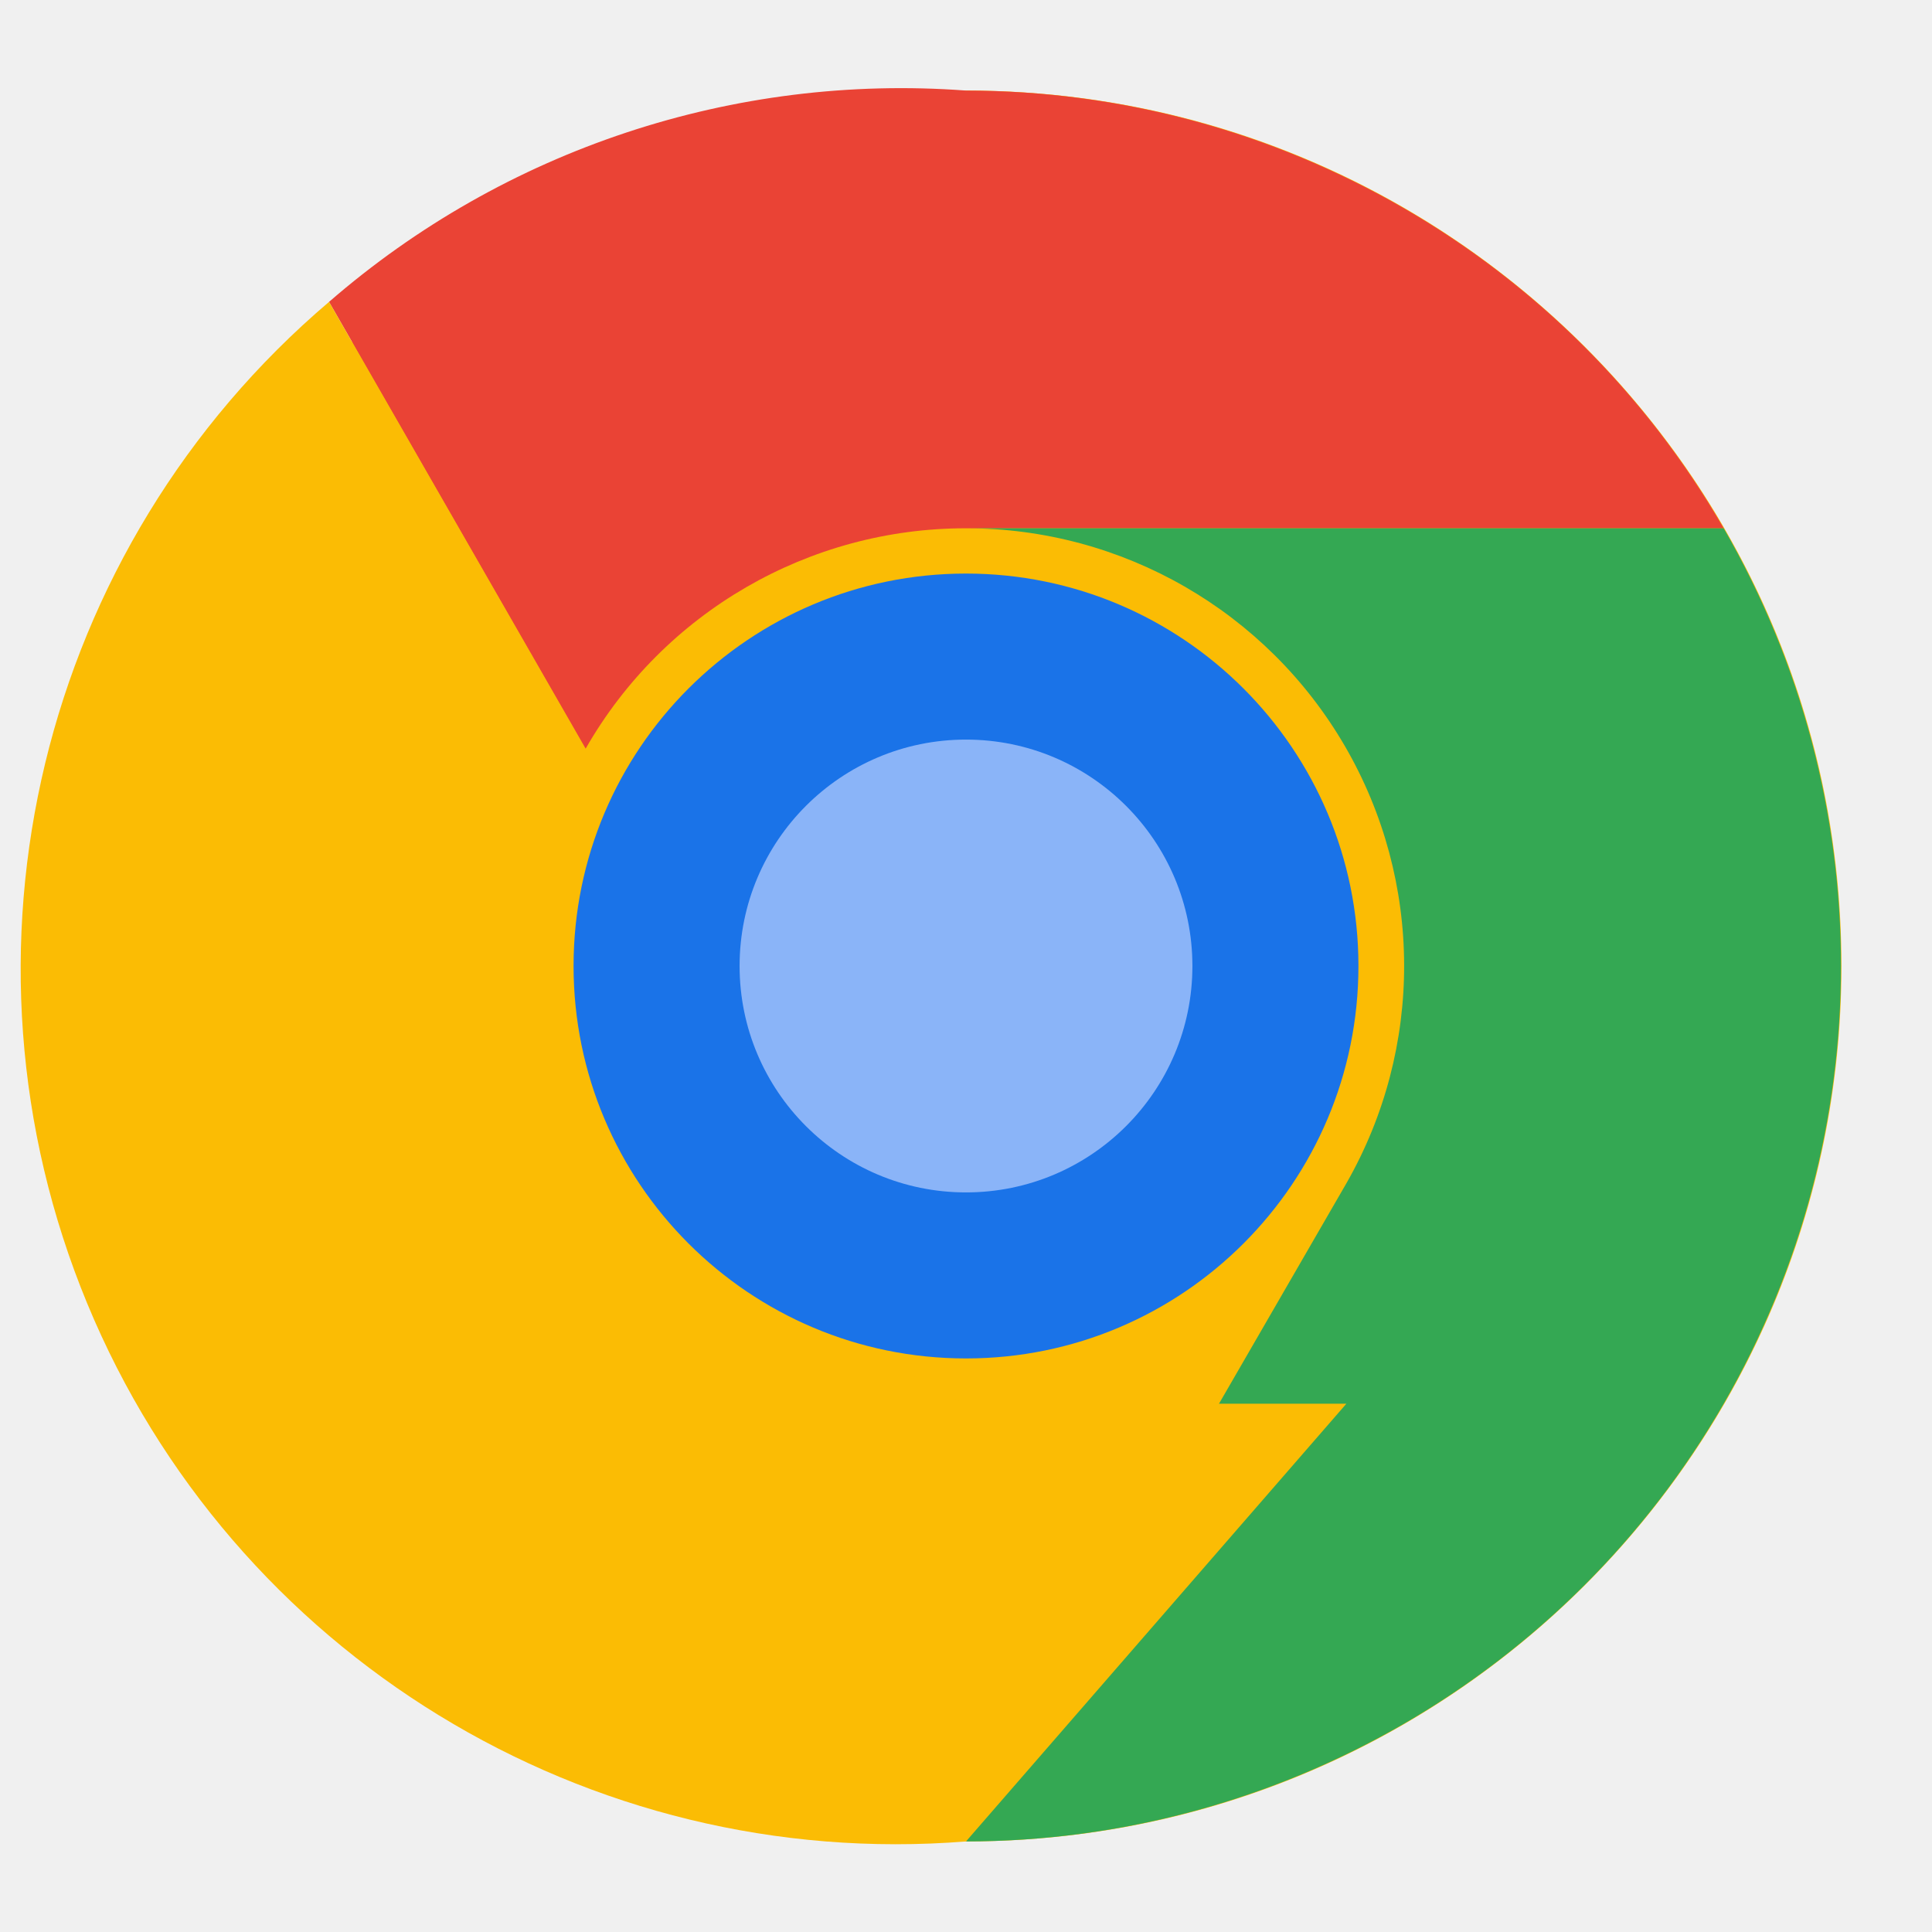
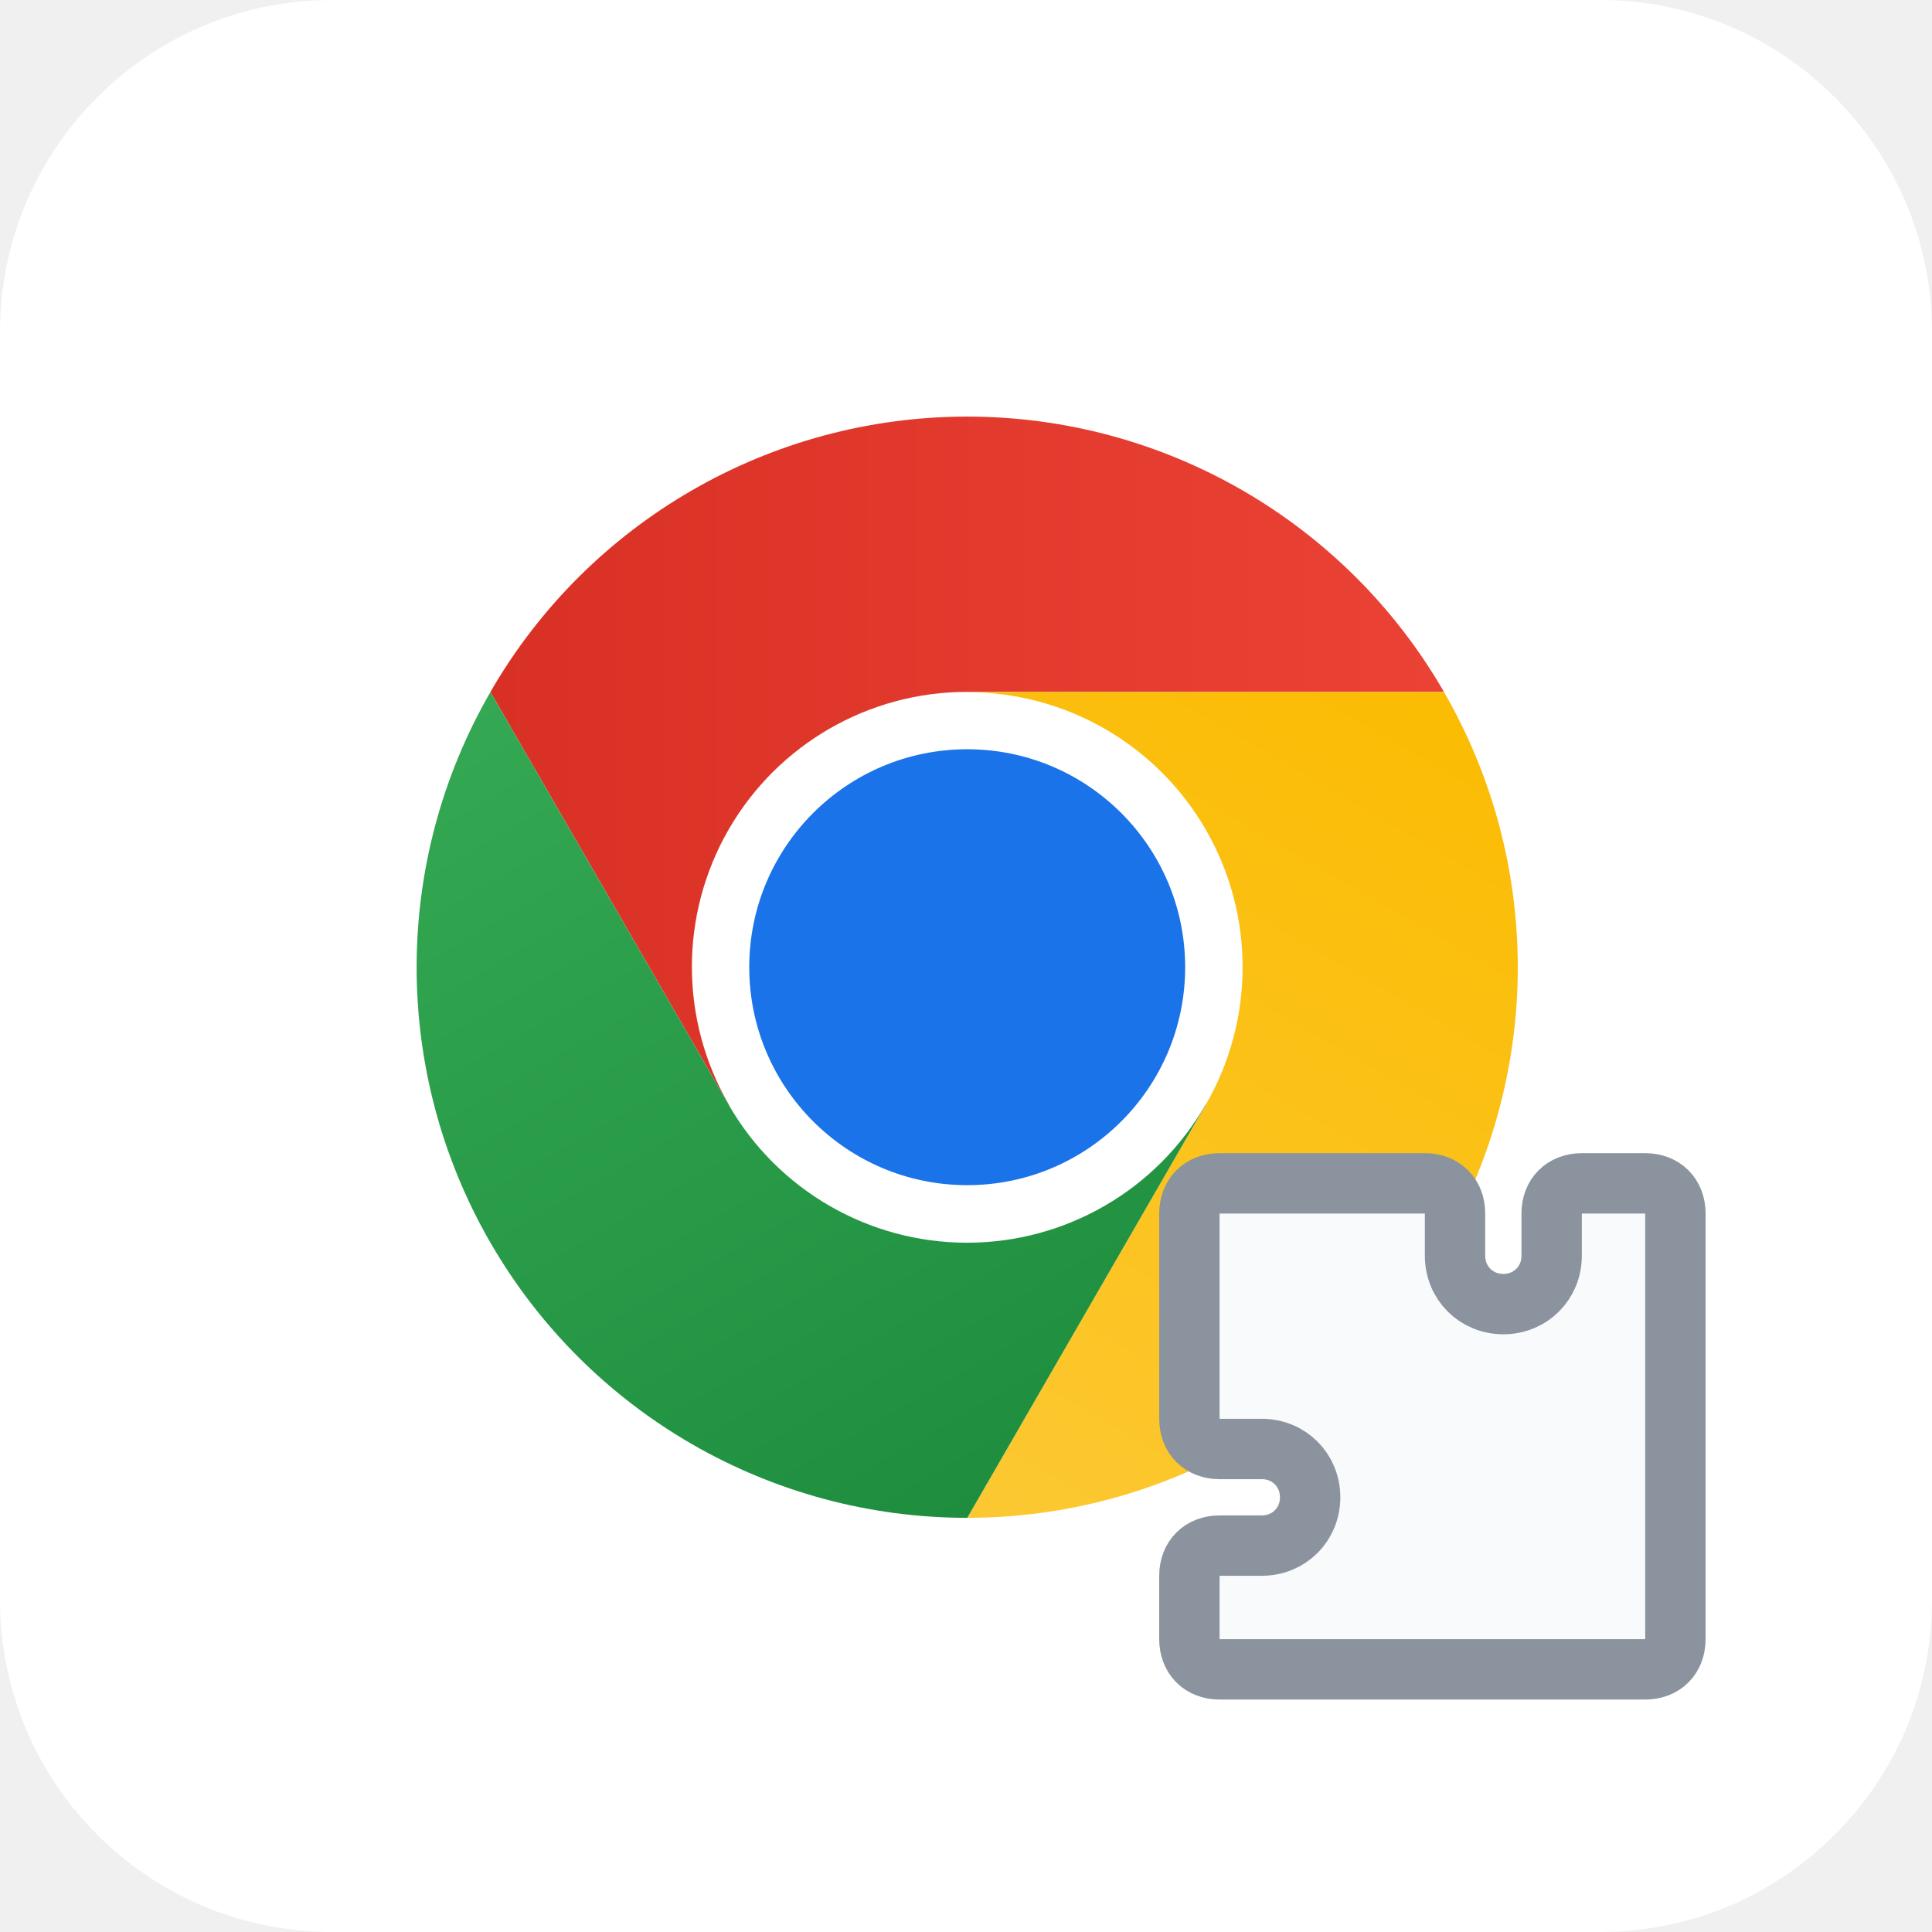
- <svg xmlns="http://www.w3.org/2000/svg" viewBox="0 0 64 64" role="img" aria-label="Chrome">
-   <circle cx="32" cy="32" r="29" fill="#fbbc04" />
-   <path fill="#ea4335" d="M32 3a29 29 0 0 1 25.1 14.5H32a14.5 14.5 0 0 0-12.6 7.3L10.9 10A28.9 28.9 0 0 1 32 3Z" />
-   <path fill="#34a853" d="M57.1 17.5A29 29 0 0 1 32 61L44.6 39.2A14.5 14.5 0 0 0 32 17.5h25.1Z" />
-   <path fill="#fbbc04" d="M32 61A29 29 0 0 1 10.9 10l12.5 21.8A14.5 14.5 0 0 0 32 46.5h12.6L32 61Z" />
-   <circle cx="32" cy="32" r="13" fill="#1a73e8" />
-   <circle cx="32" cy="32" r="7.5" fill="#8ab4f8" />
+ <svg xmlns="http://www.w3.org/2000/svg" viewBox="0 0 64 64" role="img" aria-label="Google Chrome plugin">
+   <defs>
+     <linearGradient id="chrome-red" x1="3.217" y1="15" x2="44.781" y2="15" gradientUnits="userSpaceOnUse">
+       <stop offset="0" stop-color="#d93025" />
+       <stop offset="1" stop-color="#ea4335" />
+     </linearGradient>
+     <linearGradient id="chrome-yellow" x1="20.722" y1="47.679" x2="41.504" y2="11.684" gradientUnits="userSpaceOnUse">
+       <stop offset="0" stop-color="#fcc934" />
+       <stop offset="1" stop-color="#fbbc04" />
+     </linearGradient>
+     <linearGradient id="chrome-green" x1="26.598" y1="46.502" x2="5.816" y2="10.506" gradientUnits="userSpaceOnUse">
+       <stop offset="0" stop-color="#1e8e3e" />
+       <stop offset="1" stop-color="#34a853" />
+     </linearGradient>
+   </defs>
+   <rect x="0" y="0" width="64" height="64" rx="11" fill="#fff" />
+   <g transform="translate(13.8 13.8) scale(.76)">
+     <circle cx="24" cy="23.995" r="12" fill="#fff" />
+     <path d="M3.215,36A24,24,0,1,0,12,3.215,24,24,0,0,0,3.215,36ZM34.392,18A12,12,0,1,1,18,13.608,12,12,0,0,1,34.392,18Z" fill="none" />
+     <path d="M24,12H44.781a23.994,23.994,0,0,0-41.564.003L13.608,30l.009-.002A11.985,11.985,0,0,1,24,12Z" fill="url(#chrome-red)" />
+     <circle cx="24" cy="24" r="9.5" fill="#1a73e8" />
+     <path d="M34.391,30.003,24.001,48A23.994,23.994,0,0,0,44.78,12.003H23.999l-.003.009A11.985,11.985,0,0,1,34.391,30.003Z" fill="url(#chrome-yellow)" />
+     <path d="M13.609,30.003,3.218,12.006A23.994,23.994,0,0,0,24.003,48L34.393,30.003l-.007-.007a11.985,11.985,0,0,1-20.778.007Z" fill="url(#chrome-green)" />
+   </g>
+   <path d="M44.6 39.2h2.6c.6 0 1 .4 1 1v1.4c0 .9.7 1.6 1.6 1.6s1.6-.7 1.6-1.6v-1.4c0-.6.4-1 1-1h2.1c.6 0 1 .4 1 1v14.1c0 .6-.4 1-1 1H40.4c-.6 0-1-.4-1-1v-2.1c0-.6.4-1 1-1h1.4c.9 0 1.6-.7 1.6-1.6s-.7-1.6-1.6-1.6h-1.4c-.6 0-1-.4-1-1v-6.8c0-.6.4-1 1-1h4.2Z" fill="#f8fafc" stroke="#8b949e" stroke-width="2" stroke-linejoin="round" />
</svg>
